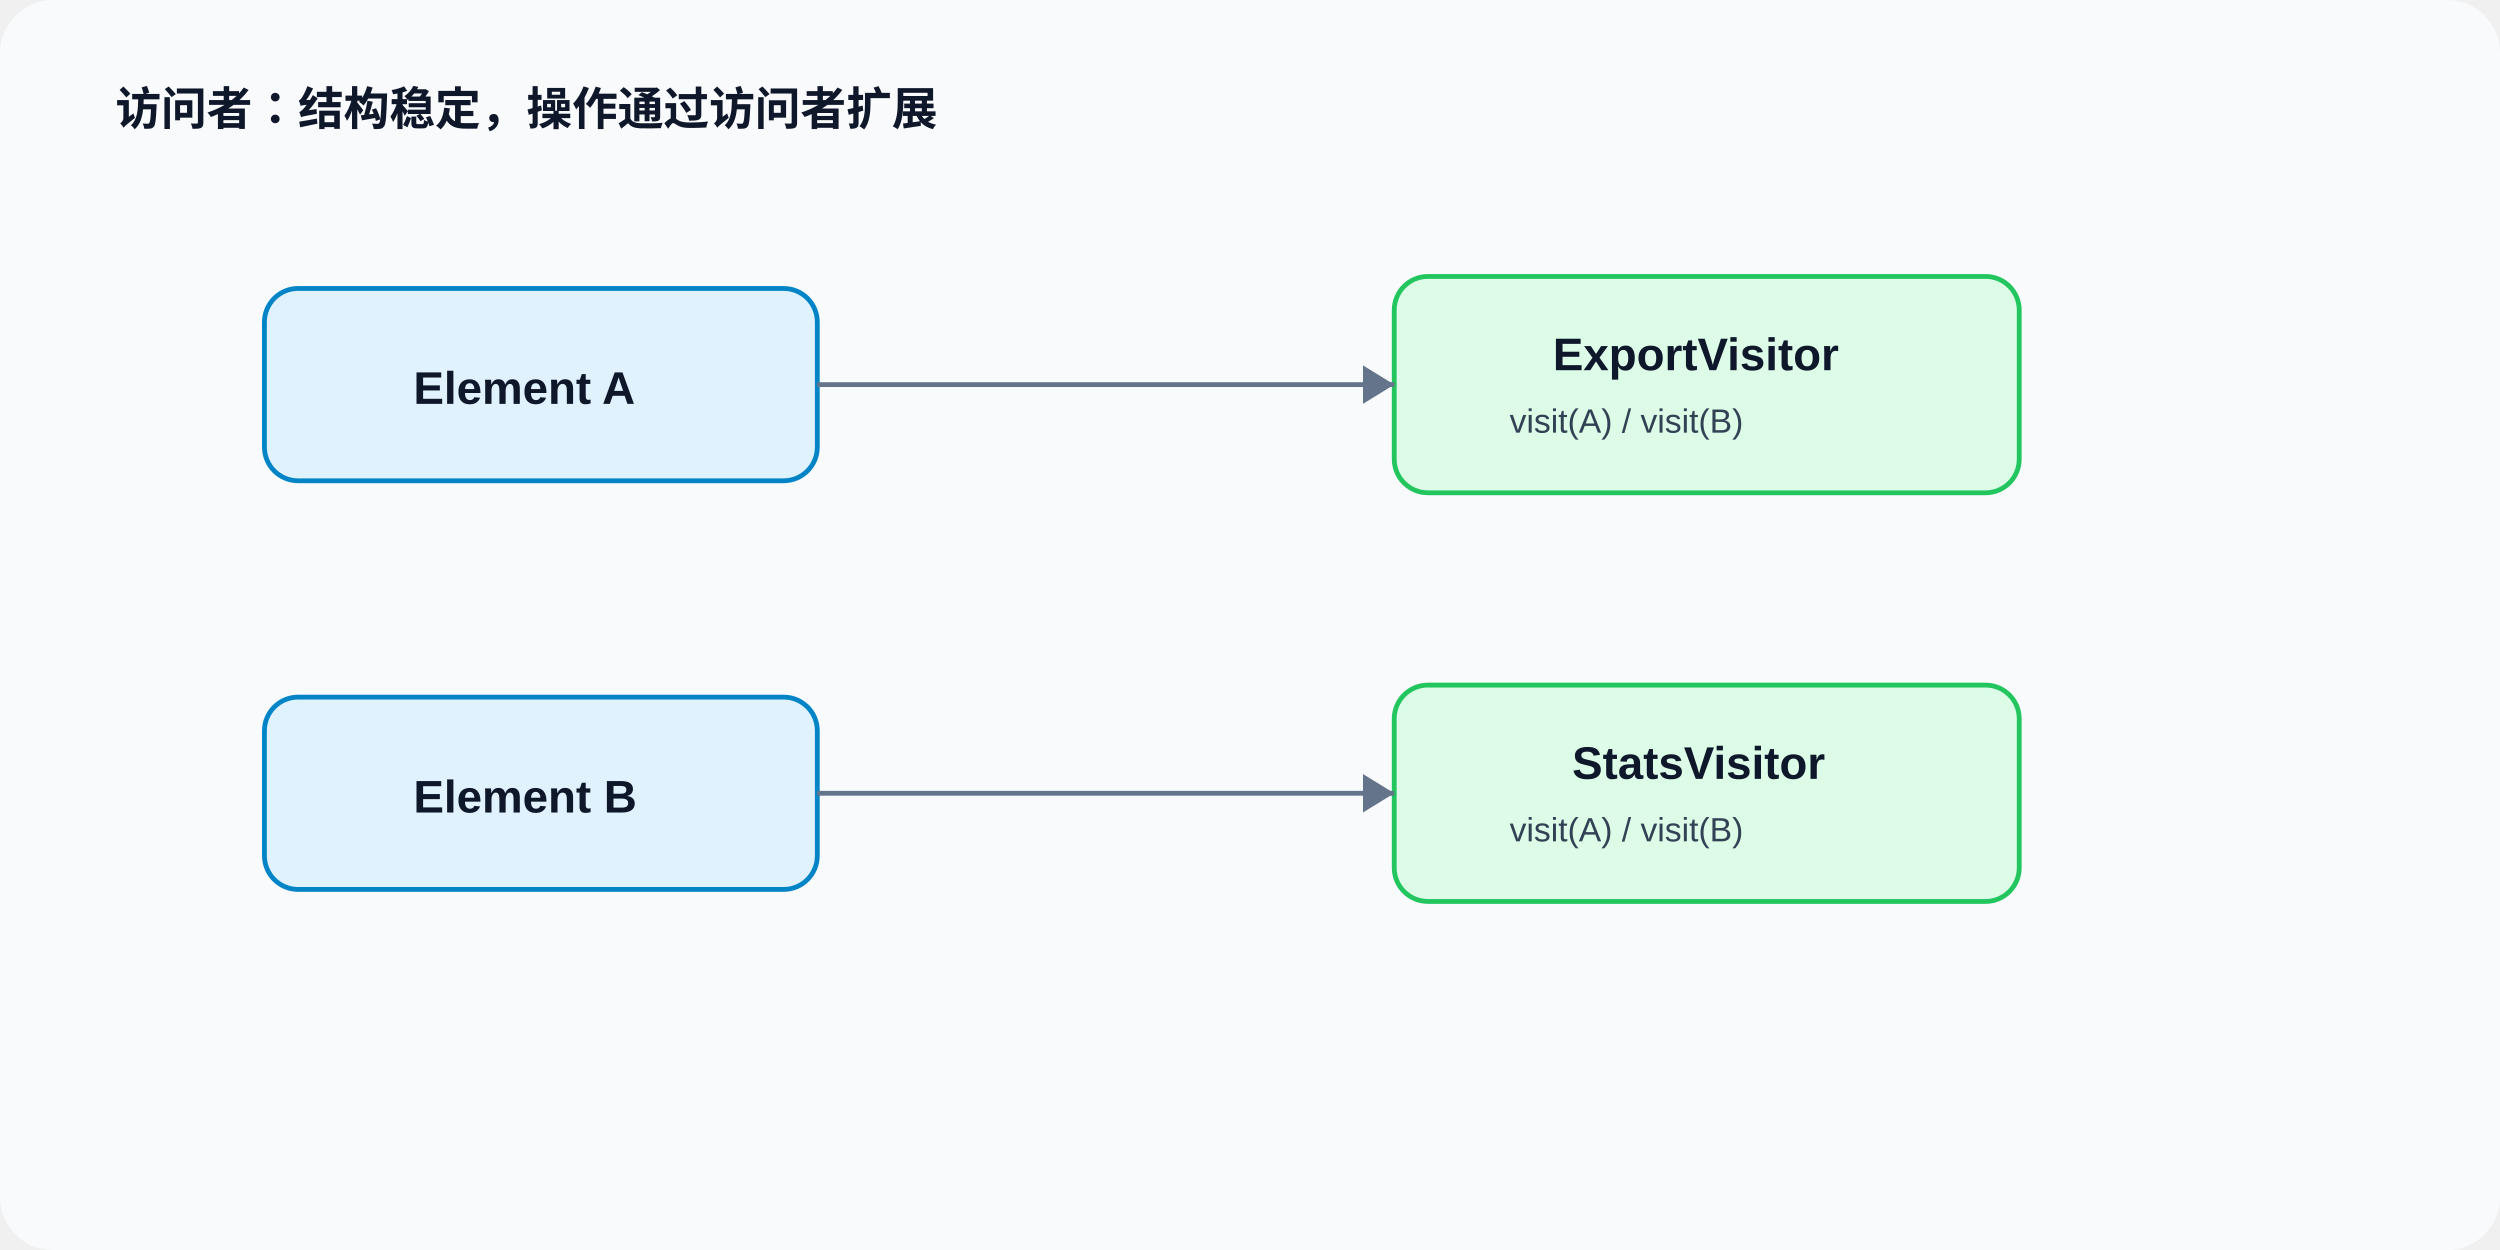
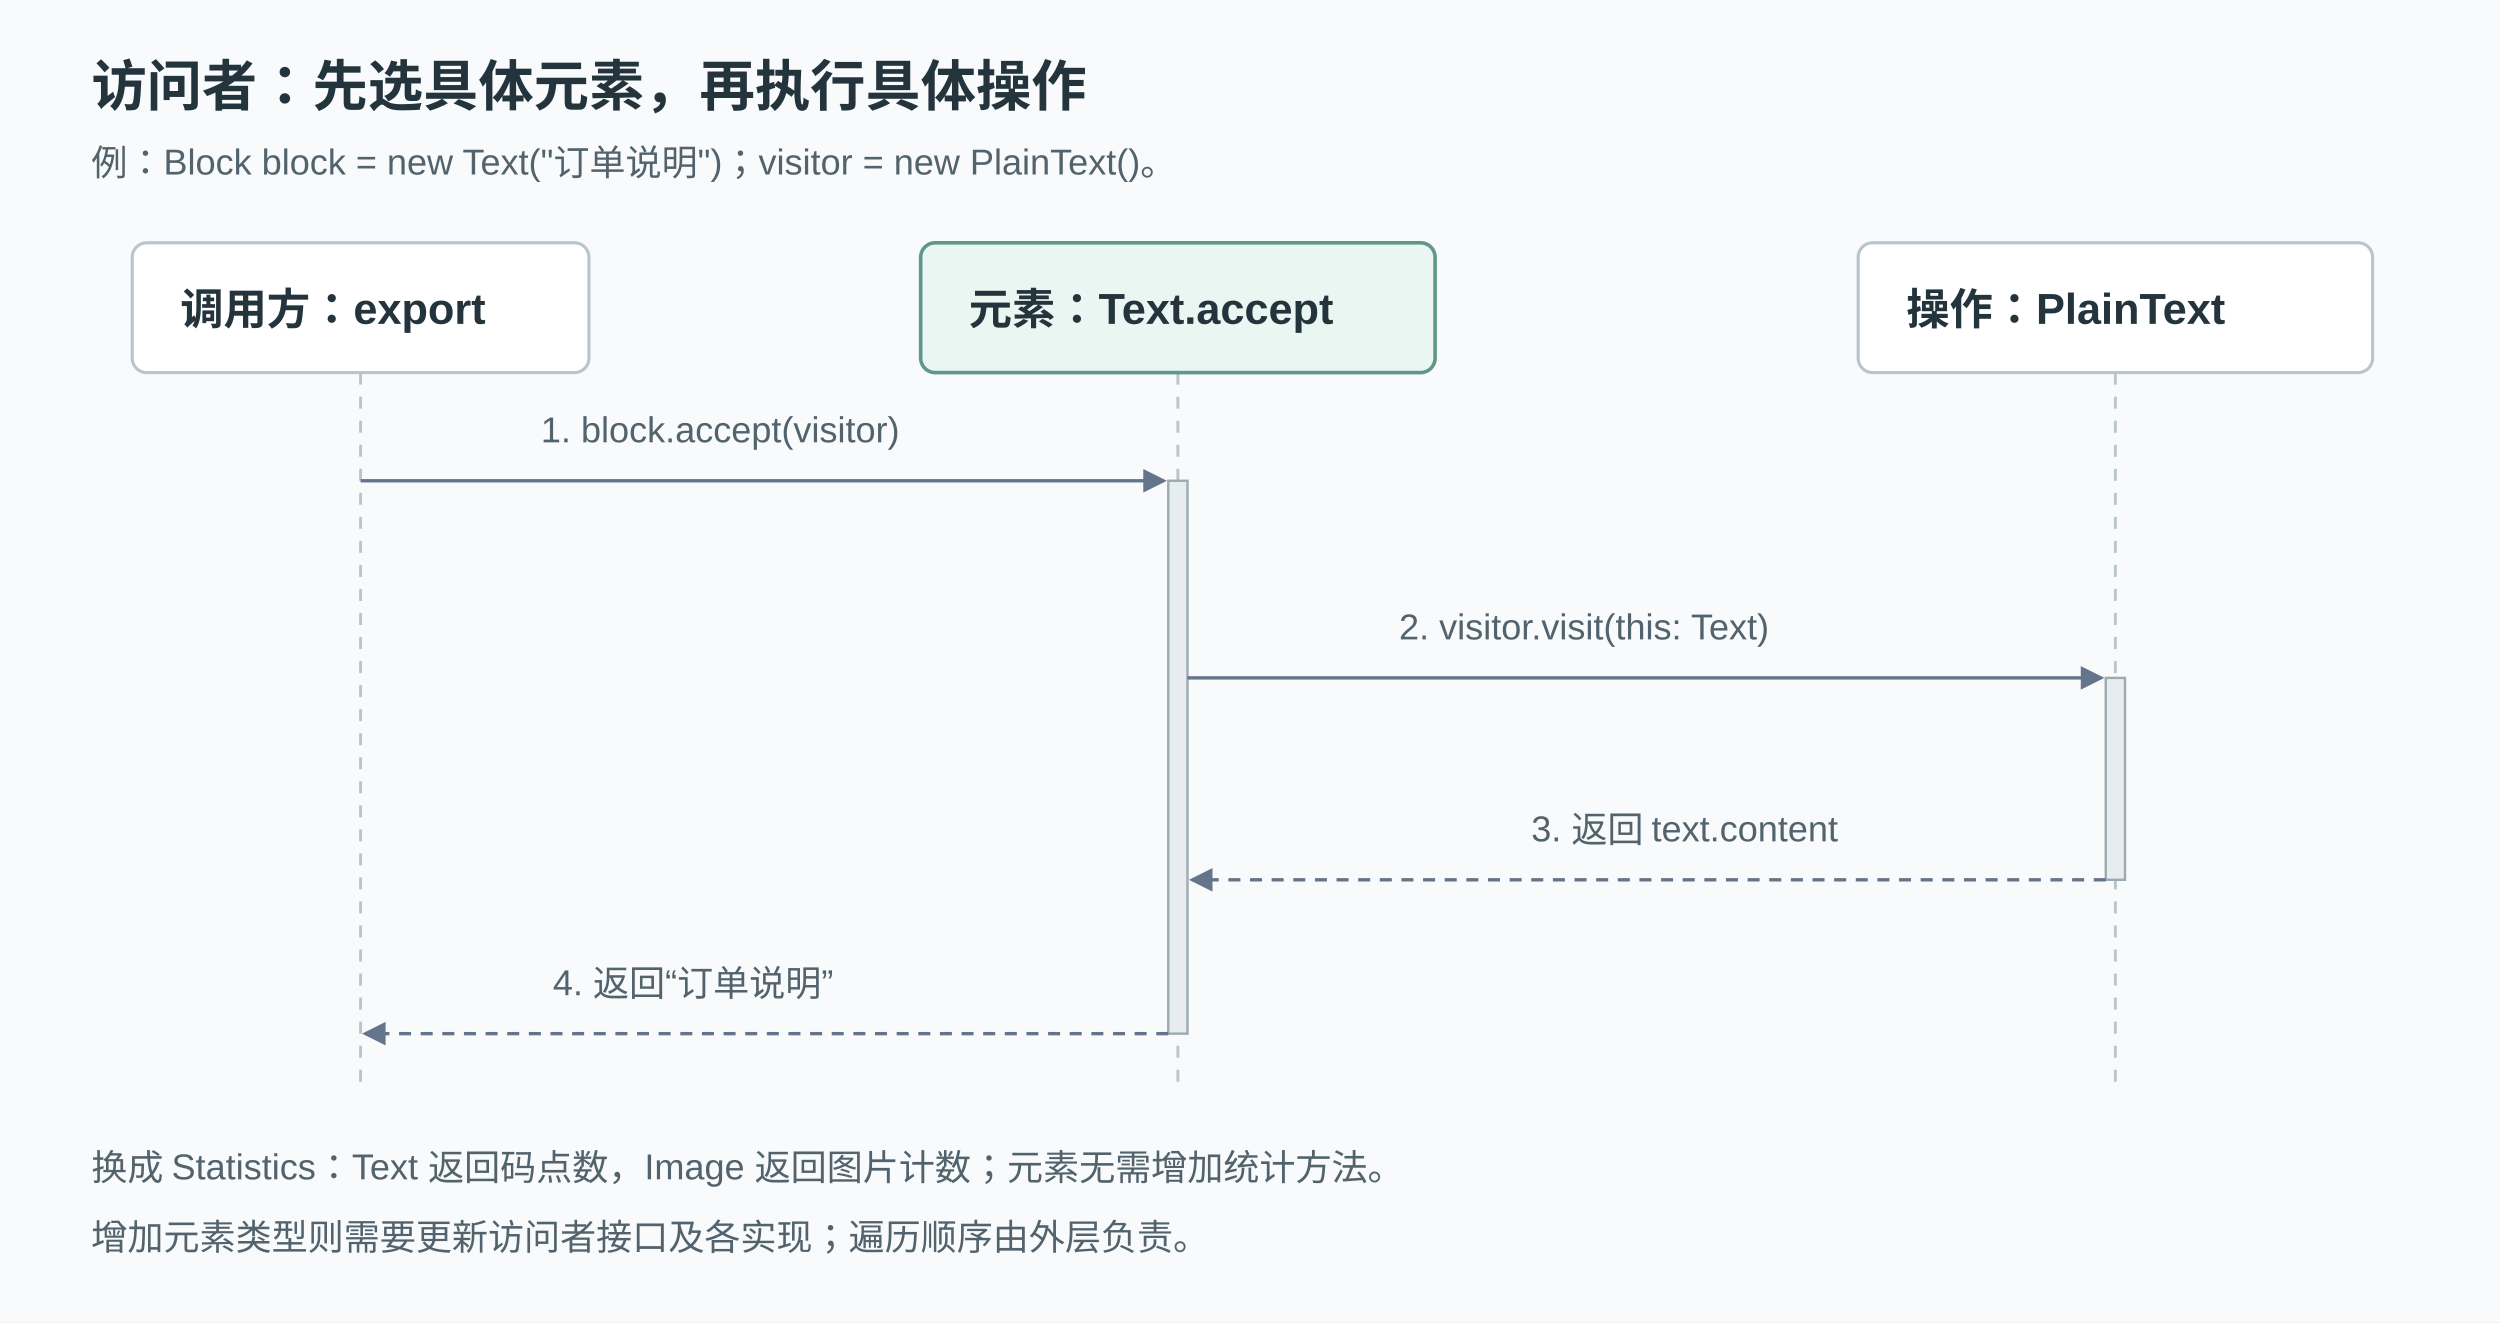
- <svg xmlns="http://www.w3.org/2000/svg" width="1040" height="520" viewBox="0 0 1040 520" role="img" aria-labelledby="title desc">
-   <style>.bg{fill:#f8fafc}.elem{fill:#e0f2fe;stroke:#0284c7}.vis{fill:#dcfce7;stroke:#22c55e}.box{stroke-width:2;rx:14}.t{font:700 19px Arial,'Microsoft YaHei',sans-serif;fill:#0f172a}.s{font:14px Arial,'Microsoft YaHei',sans-serif;fill:#334155}.line{stroke:#64748b;stroke-width:2}.arrow{fill:#64748b}</style>
-   <rect class="bg" width="1040" height="520" rx="22" />
-   <text class="t" x="48" y="52">访问者：结构稳定，操作通过访问者扩展</text>
-   <rect class="box elem" x="110" y="120" width="230" height="80" rx="14" />
-   <text class="t" x="172" y="168">Element A</text>
-   <rect class="box elem" x="110" y="290" width="230" height="80" rx="14" />
-   <text class="t" x="172" y="338">Element B</text>
-   <rect class="box vis" x="580" y="115" width="260" height="90" rx="14" />
-   <text class="t" x="646" y="154">ExportVisitor</text>
-   <text class="s" x="628" y="180">visit(A) / visit(B)</text>
-   <rect class="box vis" x="580" y="285" width="260" height="90" rx="14" />
-   <text class="t" x="654" y="324">StatsVisitor</text>
-   <text class="s" x="628" y="350">visit(A) / visit(B)</text>
-   <line class="line" x1="340" y1="160" x2="580" y2="160" />
-   <polygon class="arrow" points="580,160 567,152 567,168" />
-   <line class="line" x1="340" y1="330" x2="580" y2="330" />
-   <polygon class="arrow" points="580,330 567,322 567,338" />
+ <svg xmlns="http://www.w3.org/2000/svg" width="1040" height="550" viewBox="0 0 1040 550" role="img" aria-labelledby="title desc">
+   <defs>
+     <marker id="arrow" markerWidth="7" markerHeight="7" refX="6" refY="3.5" orient="auto">
+       <path d="M0 0 7 3.5 0 7Z" fill="#64748b" />
+     </marker>
+   </defs>
+   <style>text{font-family:Arial,"PingFang SC","Microsoft YaHei",sans-serif;fill:#24343d}.title{font-size:23px;font-weight:700}.name{font-size:18px;font-weight:600}.sub{font-size:15px;fill:#52636d}.box{fill:#fff;stroke:#b8c5cb;stroke-width:1.3}.focus{fill:#eaf6f1;stroke:#609789;stroke-width:1.5}.call{fill:none;stroke:#64748b;stroke-width:1.4;marker-end:url(#arrow)}.life{stroke:#b8c5cb;stroke-dasharray:5 5;stroke-width:1.2}.mask{fill:#f8fafb}</style>
+   <rect width="1040" height="550" fill="#f8fafb" />
+   <text class="title" x="38" y="44">访问者：先选具体元素，再执行具体操作</text>
+   <text class="sub" x="38" y="73">例：Block block = new Text("订单说明")；visitor = new PlainText()。</text>
+   <path class="life" d="M150 155 V452 M490 155 V452 M880 155 V452" />
+   <rect x="486" y="200" width="8" height="230" fill="#e6ecef" stroke="#9cabb2" />
+   <rect x="876" y="282" width="8" height="84" fill="#e6ecef" stroke="#9cabb2" />
+   <path class="call" d="M150 200 H484" />
+   <rect class="mask" x="215" y="166" width="222" height="24" />
+   <text class="sub" x="225" y="184">1. block.accept(visitor)</text>
+   <path class="call" d="M494 282 H874" />
+   <rect class="mask" x="572" y="248" width="235" height="24" />
+   <text class="sub" x="582" y="266">2. visitor.visit(this: Text)</text>
+   <path class="call" stroke-dasharray="5 4" d="M876 366 H496" />
+   <rect class="mask" x="627" y="332" width="156" height="24" />
+   <text class="sub" x="637" y="350">3. 返回 text.content</text>
+   <path class="call" stroke-dasharray="5 4" d="M486 430 H152" />
+   <rect class="mask" x="220" y="396" width="180" height="24" />
+   <text class="sub" x="230" y="414">4. 返回“订单说明”</text>
+   <rect class="box" x="55" y="101" width="190" height="54" rx="6" />
+   <text class="name" x="75" y="135">调用方：export</text>
+   <rect class="focus" x="383" y="101" width="214" height="54" rx="6" />
+   <text class="name" x="403" y="135">元素：Text.accept</text>
+   <rect class="box" x="773" y="101" width="214" height="54" rx="6" />
+   <text class="name" x="793" y="135">操作：PlainText</text>
+   <text class="sub" x="38" y="491">换成 Statistics：Text 返回码点数，Image 返回图片计数；元素无需增加统计方法。</text>
+   <text class="sub" x="38" y="520">增加元素类型则需要更新访问者接口及各实现；遍历顺序由外层负责。</text>
</svg>
